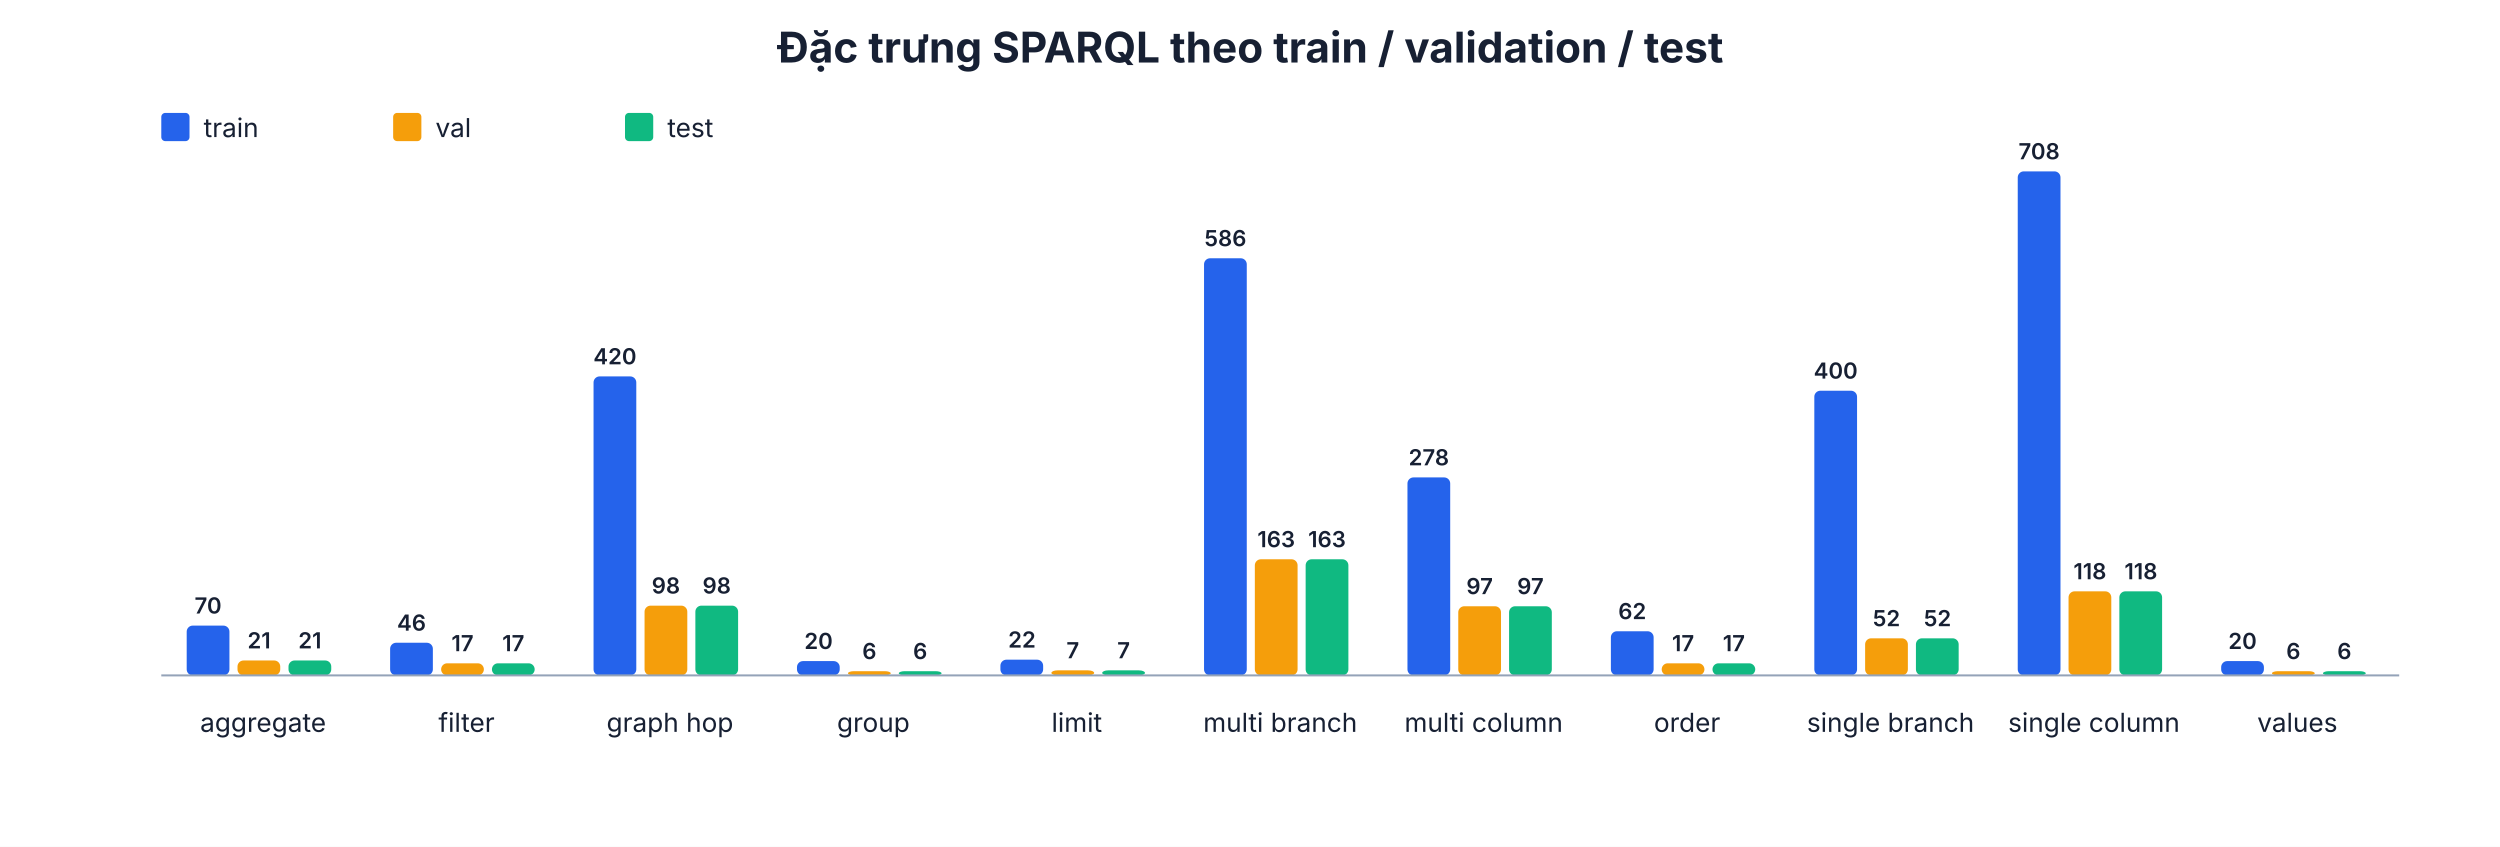
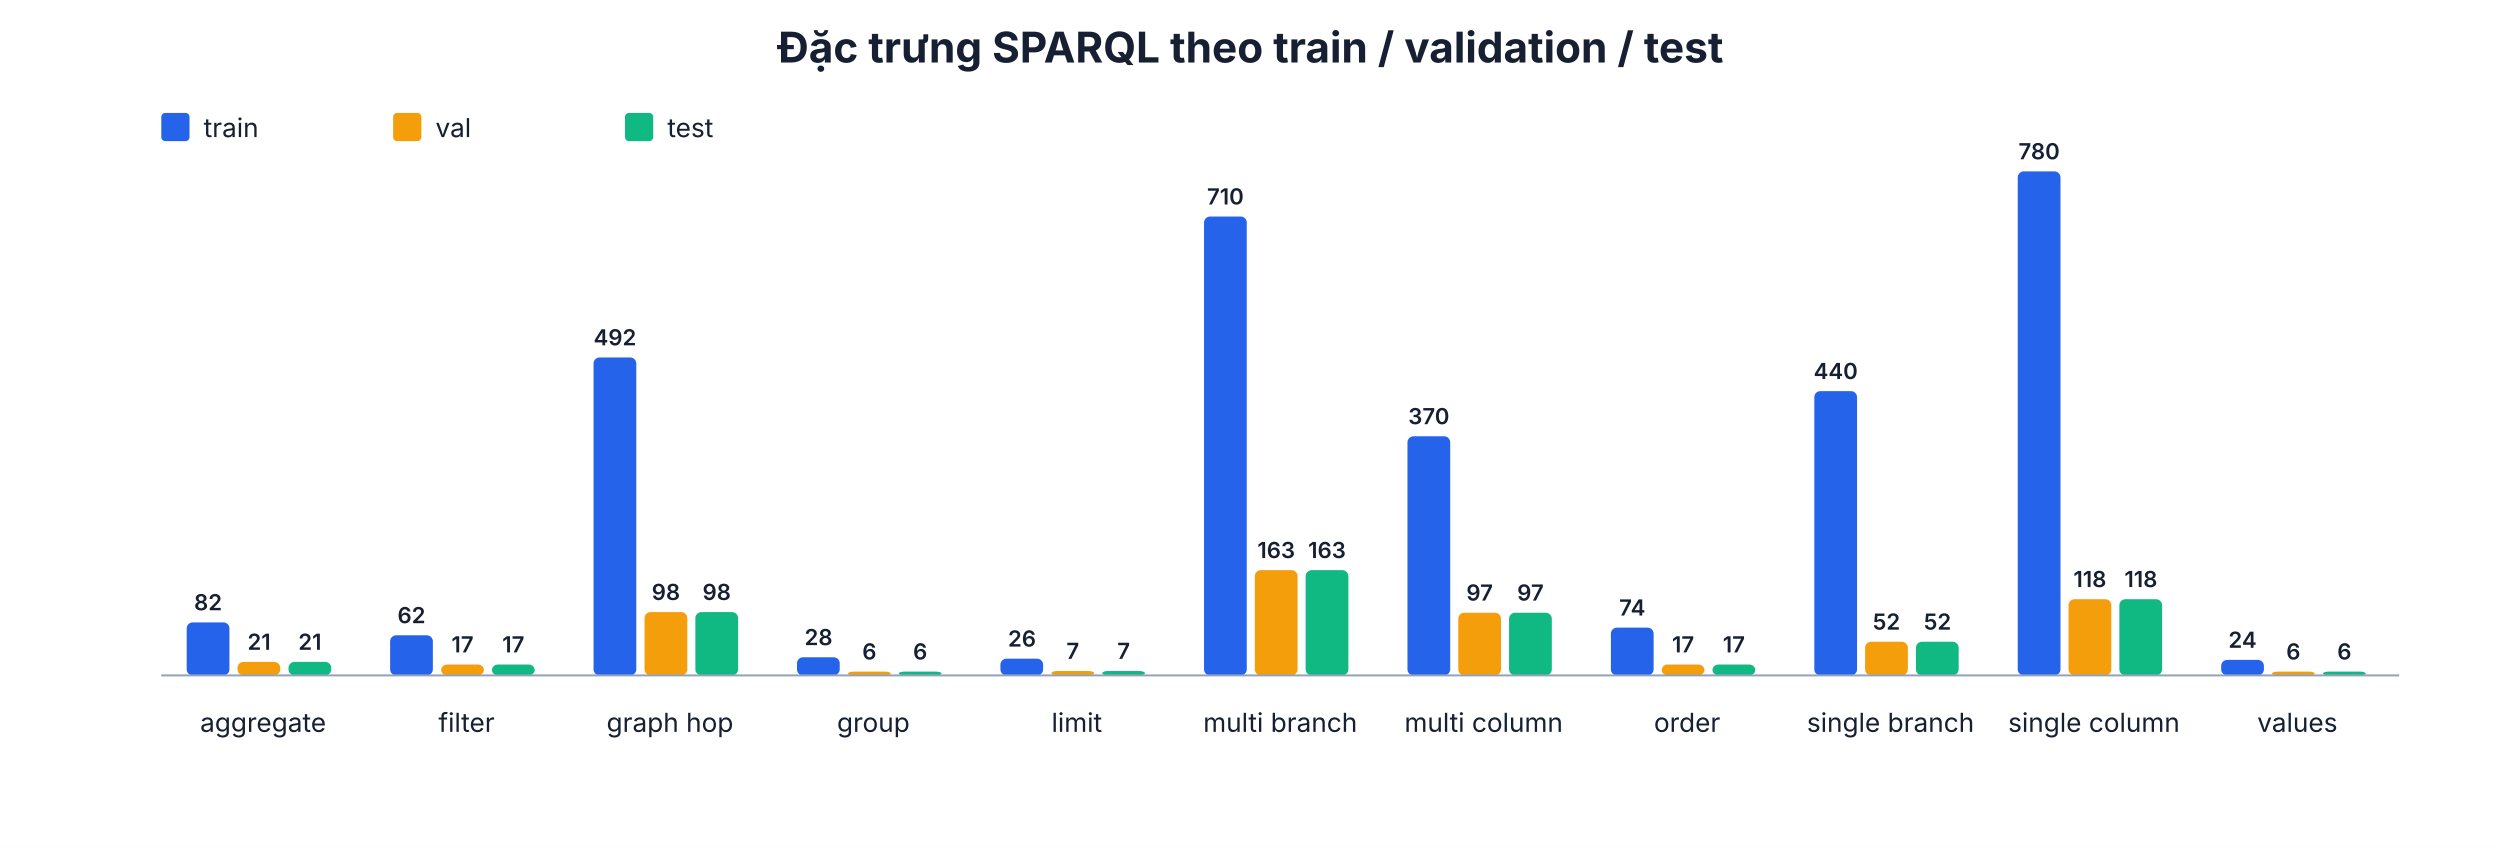
<svg xmlns="http://www.w3.org/2000/svg" width="1240" height="420" viewBox="0 0 1240 420" role="img" aria-label="Đặc trưng SPARQL theo train / validation / test">
  <style>text{font-family:Inter,system-ui,sans-serif;fill:#172033}.title{font-size:21px;font-weight:700}.label{font-size:13px}.value{font-size:14px;font-weight:700}.small{font-size:11px;font-weight:600}.axis{stroke:#94a3b8;stroke-width:1}</style>
  <rect width="1240" height="420" fill="#ffffff" />
  <text x="620.0" y="31" text-anchor="middle" class="title">Đặc trưng SPARQL theo train / validation / test</text>
-   <rect x="92.6" y="310.3" width="21.2" height="24.7" rx="3" fill="#2563eb" />
-   <text x="103.2" y="304.3" text-anchor="middle" class="small">70</text>
-   <rect x="193.5" y="318.8" width="21.2" height="16.2" rx="3" fill="#2563eb" />
-   <text x="204.1" y="312.8" text-anchor="middle" class="small">46</text>
-   <rect x="294.4" y="186.7" width="21.2" height="148.3" rx="3" fill="#2563eb" />
-   <text x="305.0" y="180.7" text-anchor="middle" class="small">420</text>
-   <rect x="395.3" y="327.9" width="21.2" height="7.1" rx="3" fill="#2563eb" />
-   <text x="406.0" y="321.9" text-anchor="middle" class="small">20</text>
-   <rect x="496.2" y="327.2" width="21.2" height="7.8" rx="3" fill="#2563eb" />
-   <text x="506.9" y="321.2" text-anchor="middle" class="small">22</text>
-   <rect x="597.2" y="128.1" width="21.2" height="206.9" rx="3" fill="#2563eb" />
-   <text x="607.8" y="122.1" text-anchor="middle" class="small">586</text>
-   <rect x="698.1" y="236.8" width="21.2" height="98.2" rx="3" fill="#2563eb" />
-   <text x="708.7" y="230.8" text-anchor="middle" class="small">278</text>
-   <rect x="799.0" y="313.1" width="21.2" height="21.9" rx="3" fill="#2563eb" />
-   <text x="809.6" y="307.1" text-anchor="middle" class="small">62</text>
-   <rect x="899.9" y="193.8" width="21.2" height="141.2" rx="3" fill="#2563eb" />
-   <text x="910.5" y="187.8" text-anchor="middle" class="small">400</text>
+   <rect x="92.6" y="308.7" width="21.2" height="26.3" rx="3" fill="#2563eb" />
+   <text x="103.2" y="302.7" text-anchor="middle" class="small">82</text>
+   <rect x="193.5" y="315.1" width="21.2" height="19.9" rx="3" fill="#2563eb" />
+   <text x="204.1" y="309.1" text-anchor="middle" class="small">62</text>
+   <rect x="294.4" y="177.3" width="21.2" height="157.7" rx="3" fill="#2563eb" />
+   <text x="305.0" y="171.3" text-anchor="middle" class="small">492</text>
+   <rect x="395.3" y="326.0" width="21.2" height="9.0" rx="3" fill="#2563eb" />
+   <text x="406.0" y="320.0" text-anchor="middle" class="small">28</text>
+   <rect x="496.2" y="326.7" width="21.2" height="8.3" rx="3" fill="#2563eb" />
+   <text x="506.9" y="320.7" text-anchor="middle" class="small">26</text>
+   <rect x="597.2" y="107.4" width="21.2" height="227.6" rx="3" fill="#2563eb" />
+   <text x="607.8" y="101.4" text-anchor="middle" class="small">710</text>
+   <rect x="698.1" y="216.4" width="21.2" height="118.6" rx="3" fill="#2563eb" />
+   <text x="708.7" y="210.4" text-anchor="middle" class="small">370</text>
+   <rect x="799.0" y="311.3" width="21.2" height="23.7" rx="3" fill="#2563eb" />
+   <text x="809.6" y="305.3" text-anchor="middle" class="small">74</text>
+   <rect x="899.9" y="194.0" width="21.2" height="141.0" rx="3" fill="#2563eb" />
+   <text x="910.5" y="188.0" text-anchor="middle" class="small">440</text>
  <rect x="1000.8" y="85.0" width="21.2" height="250.0" rx="3" fill="#2563eb" />
-   <text x="1011.4" y="79.0" text-anchor="middle" class="small">708</text>
-   <rect x="1101.7" y="327.9" width="21.2" height="7.1" rx="3" fill="#2563eb" />
-   <text x="1112.3" y="321.9" text-anchor="middle" class="small">20</text>
+   <text x="1011.4" y="79.0" text-anchor="middle" class="small">780</text>
+   <rect x="1101.7" y="327.3" width="21.2" height="7.7" rx="3" fill="#2563eb" />
+   <text x="1112.3" y="321.3" text-anchor="middle" class="small">24</text>
  <rect x="80" y="56" width="14" height="14" rx="2" fill="#2563eb" />
  <text x="101" y="68" class="label">train</text>
-   <rect x="117.8" y="327.6" width="21.2" height="7.4" rx="3" fill="#f59e0b" />
-   <text x="128.5" y="321.6" text-anchor="middle" class="small">21</text>
-   <rect x="218.8" y="329.0" width="21.2" height="6.0" rx="3" fill="#f59e0b" />
-   <text x="229.4" y="323.0" text-anchor="middle" class="small">17</text>
-   <rect x="319.7" y="300.4" width="21.2" height="34.6" rx="3" fill="#f59e0b" />
-   <text x="330.3" y="294.4" text-anchor="middle" class="small">98</text>
-   <rect x="420.6" y="332.9" width="21.2" height="2.1" rx="3" fill="#f59e0b" />
-   <text x="431.2" y="326.9" text-anchor="middle" class="small">6</text>
-   <rect x="521.5" y="332.5" width="21.2" height="2.5" rx="3" fill="#f59e0b" />
-   <text x="532.1" y="326.5" text-anchor="middle" class="small">7</text>
-   <rect x="622.4" y="277.4" width="21.2" height="57.6" rx="3" fill="#f59e0b" />
-   <text x="633.0" y="271.4" text-anchor="middle" class="small">163</text>
-   <rect x="723.3" y="300.7" width="21.2" height="34.3" rx="3" fill="#f59e0b" />
-   <text x="733.9" y="294.7" text-anchor="middle" class="small">97</text>
-   <rect x="824.2" y="329.0" width="21.2" height="6.0" rx="3" fill="#f59e0b" />
-   <text x="834.8" y="323.0" text-anchor="middle" class="small">17</text>
-   <rect x="925.1" y="316.6" width="21.2" height="18.4" rx="3" fill="#f59e0b" />
-   <text x="935.7" y="310.6" text-anchor="middle" class="small">52</text>
-   <rect x="1026.0" y="293.3" width="21.2" height="41.7" rx="3" fill="#f59e0b" />
-   <text x="1036.6" y="287.3" text-anchor="middle" class="small">118</text>
-   <rect x="1126.9" y="332.9" width="21.2" height="2.1" rx="3" fill="#f59e0b" />
-   <text x="1137.5" y="326.9" text-anchor="middle" class="small">6</text>
+   <rect x="117.8" y="328.3" width="21.2" height="6.7" rx="3" fill="#f59e0b" />
+   <text x="128.5" y="322.3" text-anchor="middle" class="small">21</text>
+   <rect x="218.8" y="329.6" width="21.2" height="5.4" rx="3" fill="#f59e0b" />
+   <text x="229.4" y="323.6" text-anchor="middle" class="small">17</text>
+   <rect x="319.7" y="303.6" width="21.2" height="31.4" rx="3" fill="#f59e0b" />
+   <text x="330.3" y="297.6" text-anchor="middle" class="small">98</text>
+   <rect x="420.6" y="333.1" width="21.2" height="1.9" rx="3" fill="#f59e0b" />
+   <text x="431.2" y="327.1" text-anchor="middle" class="small">6</text>
+   <rect x="521.5" y="332.8" width="21.2" height="2.2" rx="3" fill="#f59e0b" />
+   <text x="532.1" y="326.8" text-anchor="middle" class="small">7</text>
+   <rect x="622.4" y="282.8" width="21.2" height="52.2" rx="3" fill="#f59e0b" />
+   <text x="633.0" y="276.8" text-anchor="middle" class="small">163</text>
+   <rect x="723.3" y="303.9" width="21.2" height="31.1" rx="3" fill="#f59e0b" />
+   <text x="733.9" y="297.9" text-anchor="middle" class="small">97</text>
+   <rect x="824.2" y="329.6" width="21.2" height="5.4" rx="3" fill="#f59e0b" />
+   <text x="834.8" y="323.6" text-anchor="middle" class="small">17</text>
+   <rect x="925.1" y="318.3" width="21.2" height="16.7" rx="3" fill="#f59e0b" />
+   <text x="935.7" y="312.3" text-anchor="middle" class="small">52</text>
+   <rect x="1026.0" y="297.2" width="21.2" height="37.8" rx="3" fill="#f59e0b" />
+   <text x="1036.6" y="291.2" text-anchor="middle" class="small">118</text>
+   <rect x="1126.9" y="333.1" width="21.2" height="1.9" rx="3" fill="#f59e0b" />
+   <text x="1137.5" y="327.1" text-anchor="middle" class="small">6</text>
  <rect x="195" y="56" width="14" height="14" rx="2" fill="#f59e0b" />
  <text x="216" y="68" class="label">val</text>
-   <rect x="143.1" y="327.6" width="21.2" height="7.4" rx="3" fill="#10b981" />
-   <text x="153.7" y="321.6" text-anchor="middle" class="small">21</text>
-   <rect x="244.0" y="329.0" width="21.2" height="6.0" rx="3" fill="#10b981" />
-   <text x="254.6" y="323.0" text-anchor="middle" class="small">17</text>
-   <rect x="344.9" y="300.4" width="21.2" height="34.6" rx="3" fill="#10b981" />
-   <text x="355.5" y="294.4" text-anchor="middle" class="small">98</text>
-   <rect x="445.8" y="332.9" width="21.2" height="2.1" rx="3" fill="#10b981" />
-   <text x="456.4" y="326.9" text-anchor="middle" class="small">6</text>
-   <rect x="546.7" y="332.5" width="21.2" height="2.5" rx="3" fill="#10b981" />
-   <text x="557.3" y="326.5" text-anchor="middle" class="small">7</text>
-   <rect x="647.6" y="277.4" width="21.2" height="57.6" rx="3" fill="#10b981" />
-   <text x="658.2" y="271.4" text-anchor="middle" class="small">163</text>
-   <rect x="748.5" y="300.7" width="21.2" height="34.3" rx="3" fill="#10b981" />
-   <text x="759.1" y="294.7" text-anchor="middle" class="small">97</text>
-   <rect x="849.4" y="329.0" width="21.2" height="6.0" rx="3" fill="#10b981" />
-   <text x="860.0" y="323.0" text-anchor="middle" class="small">17</text>
-   <rect x="950.3" y="316.6" width="21.2" height="18.4" rx="3" fill="#10b981" />
-   <text x="961.0" y="310.6" text-anchor="middle" class="small">52</text>
-   <rect x="1051.2" y="293.3" width="21.2" height="41.7" rx="3" fill="#10b981" />
-   <text x="1061.9" y="287.3" text-anchor="middle" class="small">118</text>
-   <rect x="1152.2" y="332.9" width="21.2" height="2.1" rx="3" fill="#10b981" />
-   <text x="1162.8" y="326.9" text-anchor="middle" class="small">6</text>
+   <rect x="143.1" y="328.3" width="21.2" height="6.7" rx="3" fill="#10b981" />
+   <text x="153.7" y="322.3" text-anchor="middle" class="small">21</text>
+   <rect x="244.0" y="329.6" width="21.2" height="5.4" rx="3" fill="#10b981" />
+   <text x="254.6" y="323.6" text-anchor="middle" class="small">17</text>
+   <rect x="344.9" y="303.6" width="21.2" height="31.4" rx="3" fill="#10b981" />
+   <text x="355.5" y="297.6" text-anchor="middle" class="small">98</text>
+   <rect x="445.8" y="333.1" width="21.2" height="1.9" rx="3" fill="#10b981" />
+   <text x="456.4" y="327.1" text-anchor="middle" class="small">6</text>
+   <rect x="546.7" y="332.8" width="21.2" height="2.2" rx="3" fill="#10b981" />
+   <text x="557.3" y="326.8" text-anchor="middle" class="small">7</text>
+   <rect x="647.6" y="282.8" width="21.2" height="52.2" rx="3" fill="#10b981" />
+   <text x="658.2" y="276.8" text-anchor="middle" class="small">163</text>
+   <rect x="748.5" y="303.9" width="21.2" height="31.1" rx="3" fill="#10b981" />
+   <text x="759.1" y="297.9" text-anchor="middle" class="small">97</text>
+   <rect x="849.4" y="329.6" width="21.2" height="5.4" rx="3" fill="#10b981" />
+   <text x="860.0" y="323.6" text-anchor="middle" class="small">17</text>
+   <rect x="950.3" y="318.3" width="21.2" height="16.7" rx="3" fill="#10b981" />
+   <text x="961.0" y="312.3" text-anchor="middle" class="small">52</text>
+   <rect x="1051.2" y="297.2" width="21.2" height="37.8" rx="3" fill="#10b981" />
+   <text x="1061.9" y="291.2" text-anchor="middle" class="small">118</text>
+   <rect x="1152.2" y="333.1" width="21.2" height="1.9" rx="3" fill="#10b981" />
+   <text x="1162.8" y="327.1" text-anchor="middle" class="small">6</text>
  <rect x="310" y="56" width="14" height="14" rx="2" fill="#10b981" />
  <text x="331" y="68" class="label">test</text>
  <text x="130.5" y="363" text-anchor="middle" class="label">aggregate</text>
  <text x="231.4" y="363" text-anchor="middle" class="label">filter</text>
  <text x="332.3" y="363" text-anchor="middle" class="label">graph hop</text>
  <text x="433.2" y="363" text-anchor="middle" class="label">group</text>
  <text x="534.1" y="363" text-anchor="middle" class="label">limit</text>
  <text x="635.0" y="363" text-anchor="middle" class="label">multi branch</text>
  <text x="735.9" y="363" text-anchor="middle" class="label">multi column</text>
  <text x="836.8" y="363" text-anchor="middle" class="label">order</text>
  <text x="937.7" y="363" text-anchor="middle" class="label">single branch</text>
  <text x="1038.6" y="363" text-anchor="middle" class="label">single column</text>
  <text x="1139.5" y="363" text-anchor="middle" class="label">values</text>
  <line x1="80" y1="335" x2="1190" y2="335" class="axis" />
</svg>
